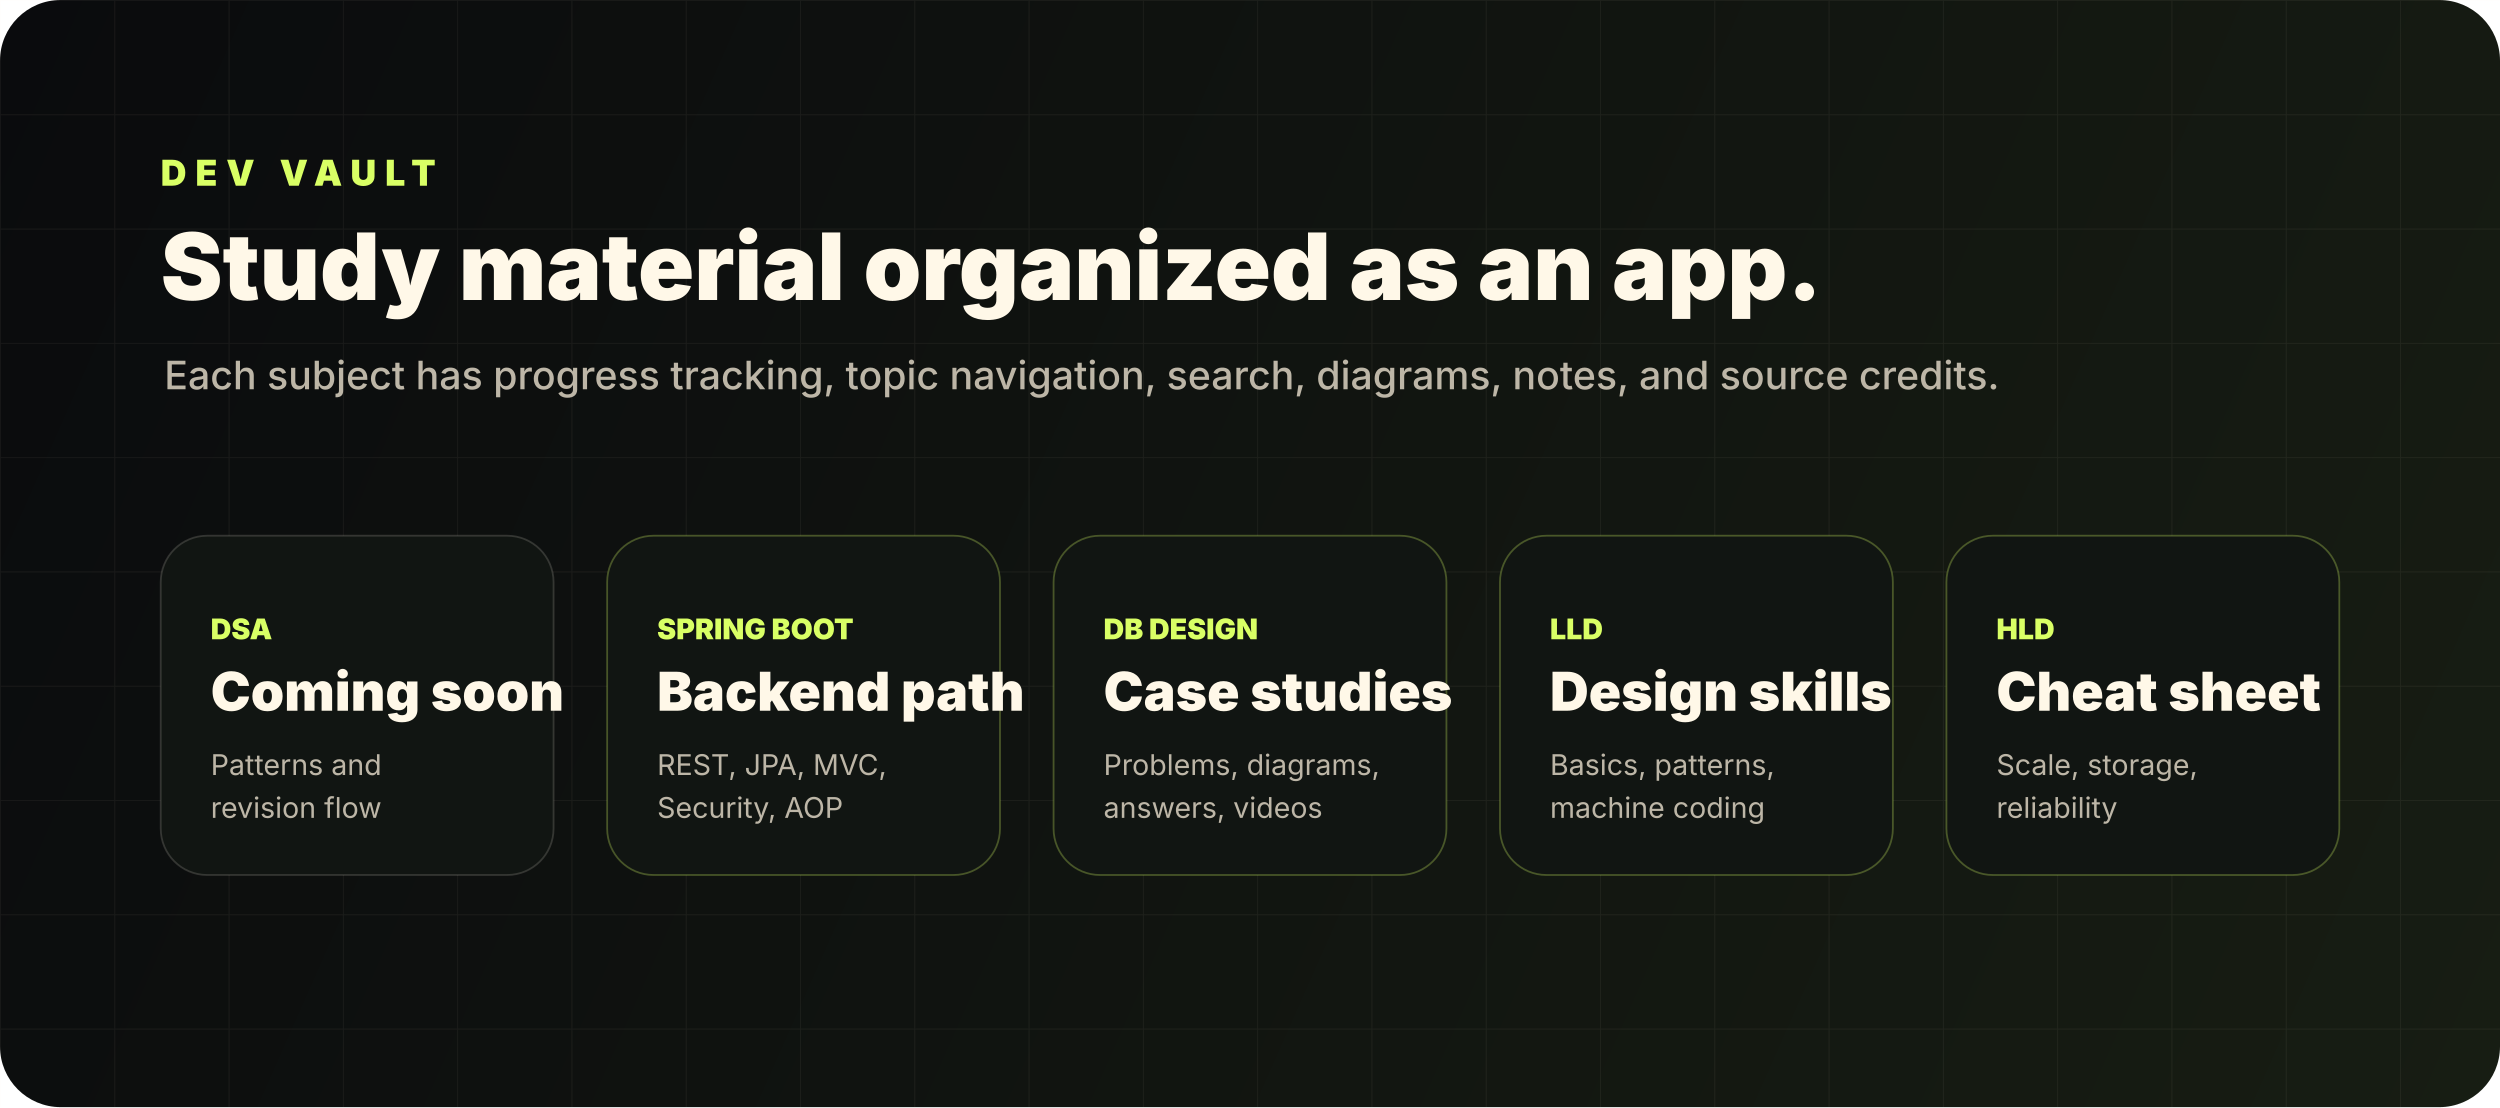
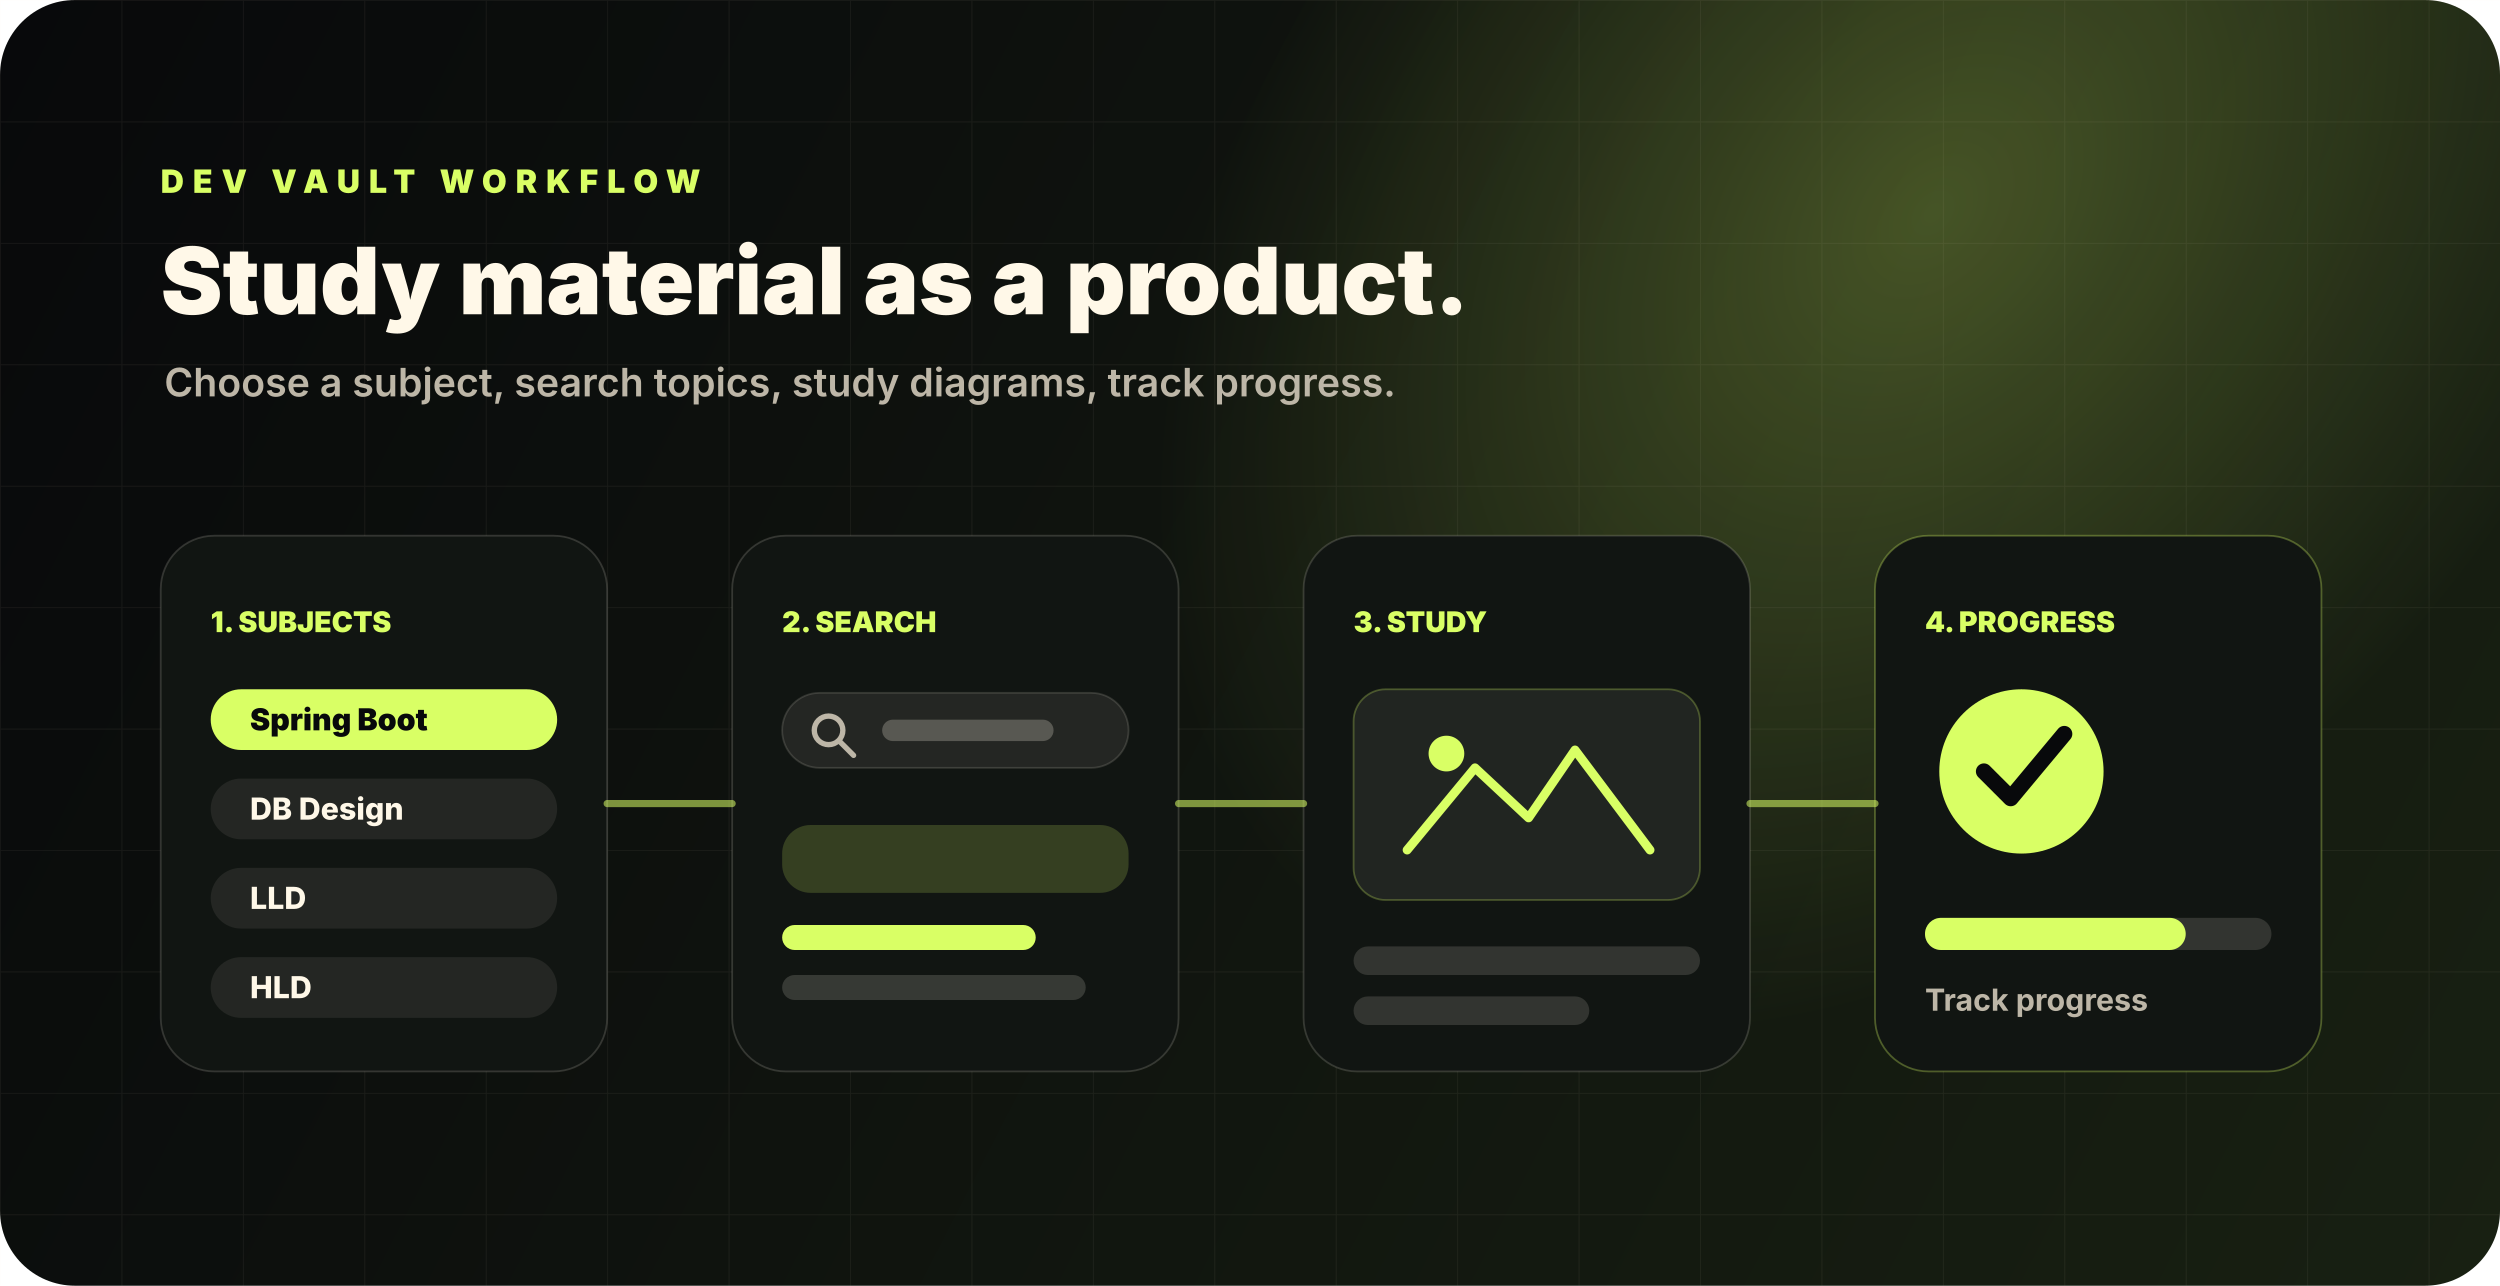
- <svg xmlns="http://www.w3.org/2000/svg" width="1400" height="620" viewBox="0 0 1400 620" fill="none">
+ <svg xmlns="http://www.w3.org/2000/svg" width="1400" height="720" viewBox="0 0 1400 720" fill="none">
  <defs>
-     <linearGradient id="bg" x1="0" y1="0" x2="1400" y2="620" gradientUnits="userSpaceOnUse">
-       <stop stop-color="#0A0B0D" />
-       <stop offset="1" stop-color="#171D13" />
+     <linearGradient id="bg" x1="0" y1="0" x2="1400" y2="720" gradientUnits="userSpaceOnUse">
+       <stop stop-color="#08090B" />
+       <stop offset="1" stop-color="#182012" />
    </linearGradient>
-     <pattern id="grid" width="64" height="64" patternUnits="userSpaceOnUse">
-       <path d="M64 0H0V64" stroke="#FFF8E8" stroke-opacity="0.055" />
+     <radialGradient id="glow" cx="0" cy="0" r="1" gradientUnits="userSpaceOnUse" gradientTransform="translate(1080 120) rotate(130) scale(520 360)">
+       <stop stop-color="#D9FF65" stop-opacity="0.26" />
+       <stop offset="1" stop-color="#D9FF65" stop-opacity="0" />
+     </radialGradient>
+     <pattern id="grid" width="68" height="68" patternUnits="userSpaceOnUse">
+       <path d="M68 0H0V68" stroke="#FFF8E8" stroke-opacity="0.055" />
    </pattern>
  </defs>
-   <rect width="1400" height="620" rx="34" fill="url(#bg)" />
-   <rect width="1400" height="620" fill="url(#grid)" />
-   <text x="90" y="104" fill="#D9FF65" font-family="Inter, Arial, sans-serif" font-size="20" font-weight="900" letter-spacing="5">DEV VAULT</text>
-   <text x="90" y="168" fill="#FFF8E8" font-family="Inter, Arial, sans-serif" font-size="52" font-weight="900">Study material organized as an app.</text>
-   <text x="92" y="218" fill="#BDB6A7" font-family="Inter, Arial, sans-serif" font-size="22" font-weight="500">Each subject has progress tracking, topic navigation, search, diagrams, notes, and source credits.</text>
+   <rect width="1400" height="720" rx="42" fill="url(#bg)" />
+   <rect width="1400" height="720" rx="42" fill="url(#glow)" />
+   <rect width="1400" height="720" fill="url(#grid)" />
+   <text x="90" y="108" fill="#D9FF65" font-family="Inter, Arial, sans-serif" font-size="18" font-weight="900" letter-spacing="5">DEV VAULT WORKFLOW</text>
+   <text x="90" y="176" fill="#FFF8E8" font-family="Inter, Arial, sans-serif" font-size="52" font-weight="950">Study material as a product.</text>
+   <text x="92" y="222" fill="#BDB6A7" font-family="Inter, Arial, sans-serif" font-size="22" font-weight="600">Choose a subject, search topics, study diagrams, track progress.</text>
  <g transform="translate(90 300)">
-     <rect width="220" height="190" rx="26" fill="#111512" stroke="#FFF8E8" stroke-opacity="0.16" />
-     <text x="28" y="58" fill="#D9FF65" font-family="Inter, Arial, sans-serif" font-size="16" font-weight="900">DSA</text>
-     <text x="28" y="98" fill="#FFF8E8" font-family="Inter, Arial, sans-serif" font-size="30" font-weight="900">Coming soon</text>
-     <text x="28" y="134" fill="#BDB6A7" font-family="Inter, Arial, sans-serif" font-size="16">Patterns and</text>
-     <text x="28" y="158" fill="#BDB6A7" font-family="Inter, Arial, sans-serif" font-size="16">revision flow</text>
+     <rect width="250" height="300" rx="30" fill="#111512" stroke="#FFF8E8" stroke-opacity="0.16" />
+     <text x="28" y="54" fill="#D9FF65" font-family="Inter, Arial, sans-serif" font-size="16" font-weight="900">1. SUBJECTS</text>
+     <rect x="28" y="86" width="194" height="34" rx="17" fill="#D9FF65" />
+     <text x="50" y="109" fill="#08090B" font-family="Inter, Arial, sans-serif" font-size="17" font-weight="900">Spring Boot</text>
+     <rect x="28" y="136" width="194" height="34" rx="17" fill="#FFF8E8" fill-opacity="0.08" />
+     <text x="50" y="159" fill="#FFF8E8" font-family="Inter, Arial, sans-serif" font-size="17" font-weight="800">DB Design</text>
+     <rect x="28" y="186" width="194" height="34" rx="17" fill="#FFF8E8" fill-opacity="0.08" />
+     <text x="50" y="209" fill="#FFF8E8" font-family="Inter, Arial, sans-serif" font-size="17" font-weight="800">LLD</text>
+     <rect x="28" y="236" width="194" height="34" rx="17" fill="#FFF8E8" fill-opacity="0.08" />
+     <text x="50" y="259" fill="#FFF8E8" font-family="Inter, Arial, sans-serif" font-size="17" font-weight="800">HLD</text>
  </g>
-   <g transform="translate(340 300)">
-     <rect width="220" height="190" rx="26" fill="#111512" stroke="#D9FF65" stroke-opacity="0.28" />
-     <text x="28" y="58" fill="#D9FF65" font-family="Inter, Arial, sans-serif" font-size="16" font-weight="900">SPRING BOOT</text>
-     <text x="28" y="98" fill="#FFF8E8" font-family="Inter, Arial, sans-serif" font-size="30" font-weight="900">Backend path</text>
-     <text x="28" y="134" fill="#BDB6A7" font-family="Inter, Arial, sans-serif" font-size="16">REST, JPA, MVC,</text>
-     <text x="28" y="158" fill="#BDB6A7" font-family="Inter, Arial, sans-serif" font-size="16">Security, AOP</text>
+   <g transform="translate(410 300)">
+     <rect width="250" height="300" rx="30" fill="#111512" stroke="#FFF8E8" stroke-opacity="0.16" />
+     <text x="28" y="54" fill="#D9FF65" font-family="Inter, Arial, sans-serif" font-size="16" font-weight="900">2. SEARCH</text>
+     <rect x="28" y="88" width="194" height="42" rx="21" fill="#FFF8E8" fill-opacity="0.08" stroke="#FFF8E8" stroke-opacity="0.14" />
+     <circle cx="54" cy="109" r="8" stroke="#BDB6A7" stroke-width="3" />
+     <path d="M60 115L68 123" stroke="#BDB6A7" stroke-width="3" stroke-linecap="round" />
+     <rect x="84" y="103" width="96" height="12" rx="6" fill="#FFF8E8" fill-opacity="0.24" />
+     <rect x="28" y="162" width="194" height="38" rx="16" fill="#D9FF65" fill-opacity="0.18" />
+     <rect x="28" y="218" width="142" height="14" rx="7" fill="#D9FF65" />
+     <rect x="28" y="246" width="170" height="14" rx="7" fill="#FFF8E8" fill-opacity="0.16" />
  </g>
-   <g transform="translate(590 300)">
-     <rect width="220" height="190" rx="26" fill="#111512" stroke="#D9FF65" stroke-opacity="0.28" />
-     <text x="28" y="58" fill="#D9FF65" font-family="Inter, Arial, sans-serif" font-size="16" font-weight="900">DB DESIGN</text>
-     <text x="28" y="98" fill="#FFF8E8" font-family="Inter, Arial, sans-serif" font-size="30" font-weight="900">Case studies</text>
-     <text x="28" y="134" fill="#BDB6A7" font-family="Inter, Arial, sans-serif" font-size="16">Problems, diagrams,</text>
-     <text x="28" y="158" fill="#BDB6A7" font-family="Inter, Arial, sans-serif" font-size="16">answers, videos</text>
+   <g transform="translate(730 300)">
+     <rect width="250" height="300" rx="30" fill="#111512" stroke="#FFF8E8" stroke-opacity="0.16" />
+     <text x="28" y="54" fill="#D9FF65" font-family="Inter, Arial, sans-serif" font-size="16" font-weight="900">3. STUDY</text>
+     <rect x="28" y="86" width="194" height="118" rx="18" fill="#FFF8E8" fill-opacity="0.07" stroke="#D9FF65" stroke-opacity="0.26" />
+     <path d="M58 176L96 130L126 158L152 120L194 176" stroke="#D9FF65" stroke-width="5" stroke-linecap="round" stroke-linejoin="round" />
+     <circle cx="80" cy="122" r="10" fill="#D9FF65" />
+     <rect x="28" y="230" width="194" height="16" rx="8" fill="#FFF8E8" fill-opacity="0.14" />
+     <rect x="28" y="258" width="132" height="16" rx="8" fill="#FFF8E8" fill-opacity="0.14" />
  </g>
-   <g transform="translate(840 300)">
-     <rect width="220" height="190" rx="26" fill="#111512" stroke="#D9FF65" stroke-opacity="0.28" />
-     <text x="28" y="58" fill="#D9FF65" font-family="Inter, Arial, sans-serif" font-size="16" font-weight="900">LLD</text>
-     <text x="28" y="98" fill="#FFF8E8" font-family="Inter, Arial, sans-serif" font-size="30" font-weight="900">Design skills</text>
-     <text x="28" y="134" fill="#BDB6A7" font-family="Inter, Arial, sans-serif" font-size="16">Basics, patterns,</text>
-     <text x="28" y="158" fill="#BDB6A7" font-family="Inter, Arial, sans-serif" font-size="16">machine coding</text>
+   <g transform="translate(1050 300)">
+     <rect width="250" height="300" rx="30" fill="#111512" stroke="#D9FF65" stroke-opacity="0.30" />
+     <text x="28" y="54" fill="#D9FF65" font-family="Inter, Arial, sans-serif" font-size="16" font-weight="900">4. PROGRESS</text>
+     <circle cx="82" cy="132" r="46" fill="#D9FF65" />
+     <path d="M61 132L76 147L106 111" stroke="#08090B" stroke-width="9" stroke-linecap="round" stroke-linejoin="round" />
+     <rect x="28" y="214" width="194" height="18" rx="9" fill="#FFF8E8" fill-opacity="0.14" />
+     <rect x="28" y="214" width="146" height="18" rx="9" fill="#D9FF65" />
+     <text x="28" y="266" fill="#BDB6A7" font-family="Inter, Arial, sans-serif" font-size="17" font-weight="700">Track progress</text>
  </g>
-   <g transform="translate(1090 300)">
-     <rect width="220" height="190" rx="26" fill="#111512" stroke="#D9FF65" stroke-opacity="0.28" />
-     <text x="28" y="58" fill="#D9FF65" font-family="Inter, Arial, sans-serif" font-size="16" font-weight="900">HLD</text>
-     <text x="28" y="98" fill="#FFF8E8" font-family="Inter, Arial, sans-serif" font-size="30" font-weight="900">Cheat sheet</text>
-     <text x="28" y="134" fill="#BDB6A7" font-family="Inter, Arial, sans-serif" font-size="16">Scale, storage,</text>
-     <text x="28" y="158" fill="#BDB6A7" font-family="Inter, Arial, sans-serif" font-size="16">reliability</text>
-   </g>
+   <path d="M340 450H410" stroke="#D9FF65" stroke-opacity="0.55" stroke-width="4" stroke-linecap="round" />
+   <path d="M660 450H730" stroke="#D9FF65" stroke-opacity="0.55" stroke-width="4" stroke-linecap="round" />
+   <path d="M980 450H1050" stroke="#D9FF65" stroke-opacity="0.55" stroke-width="4" stroke-linecap="round" />
</svg>
